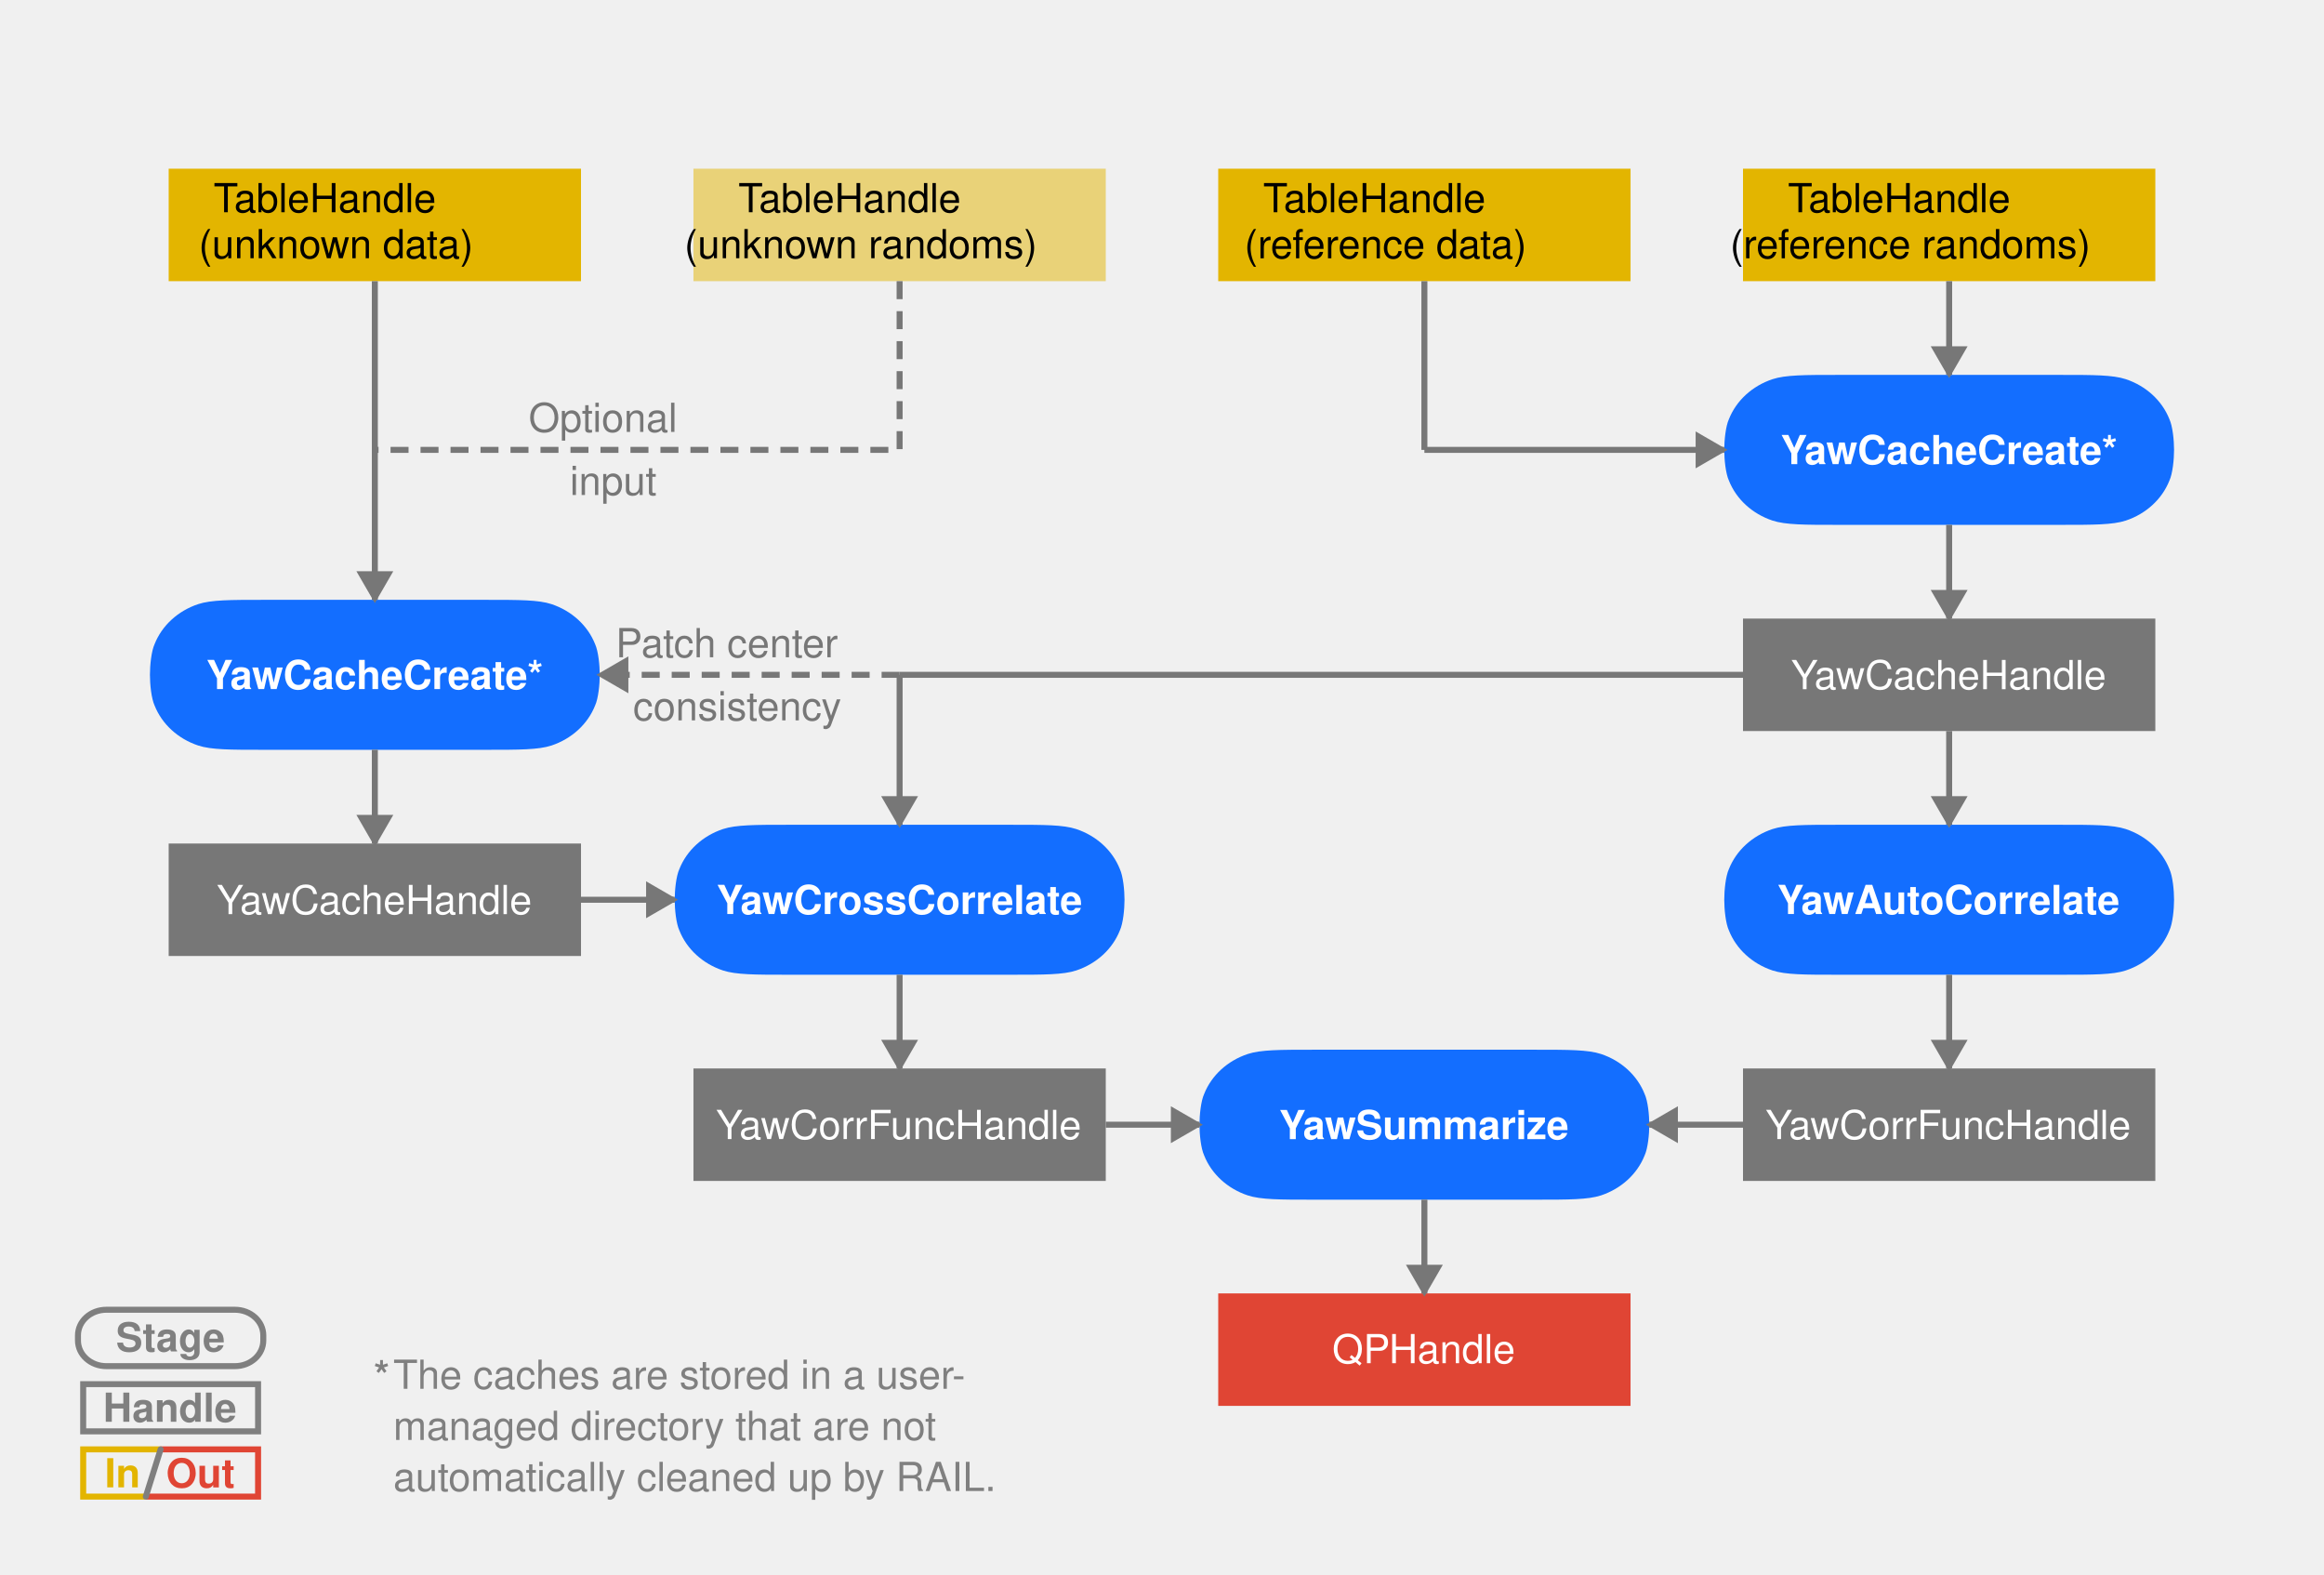
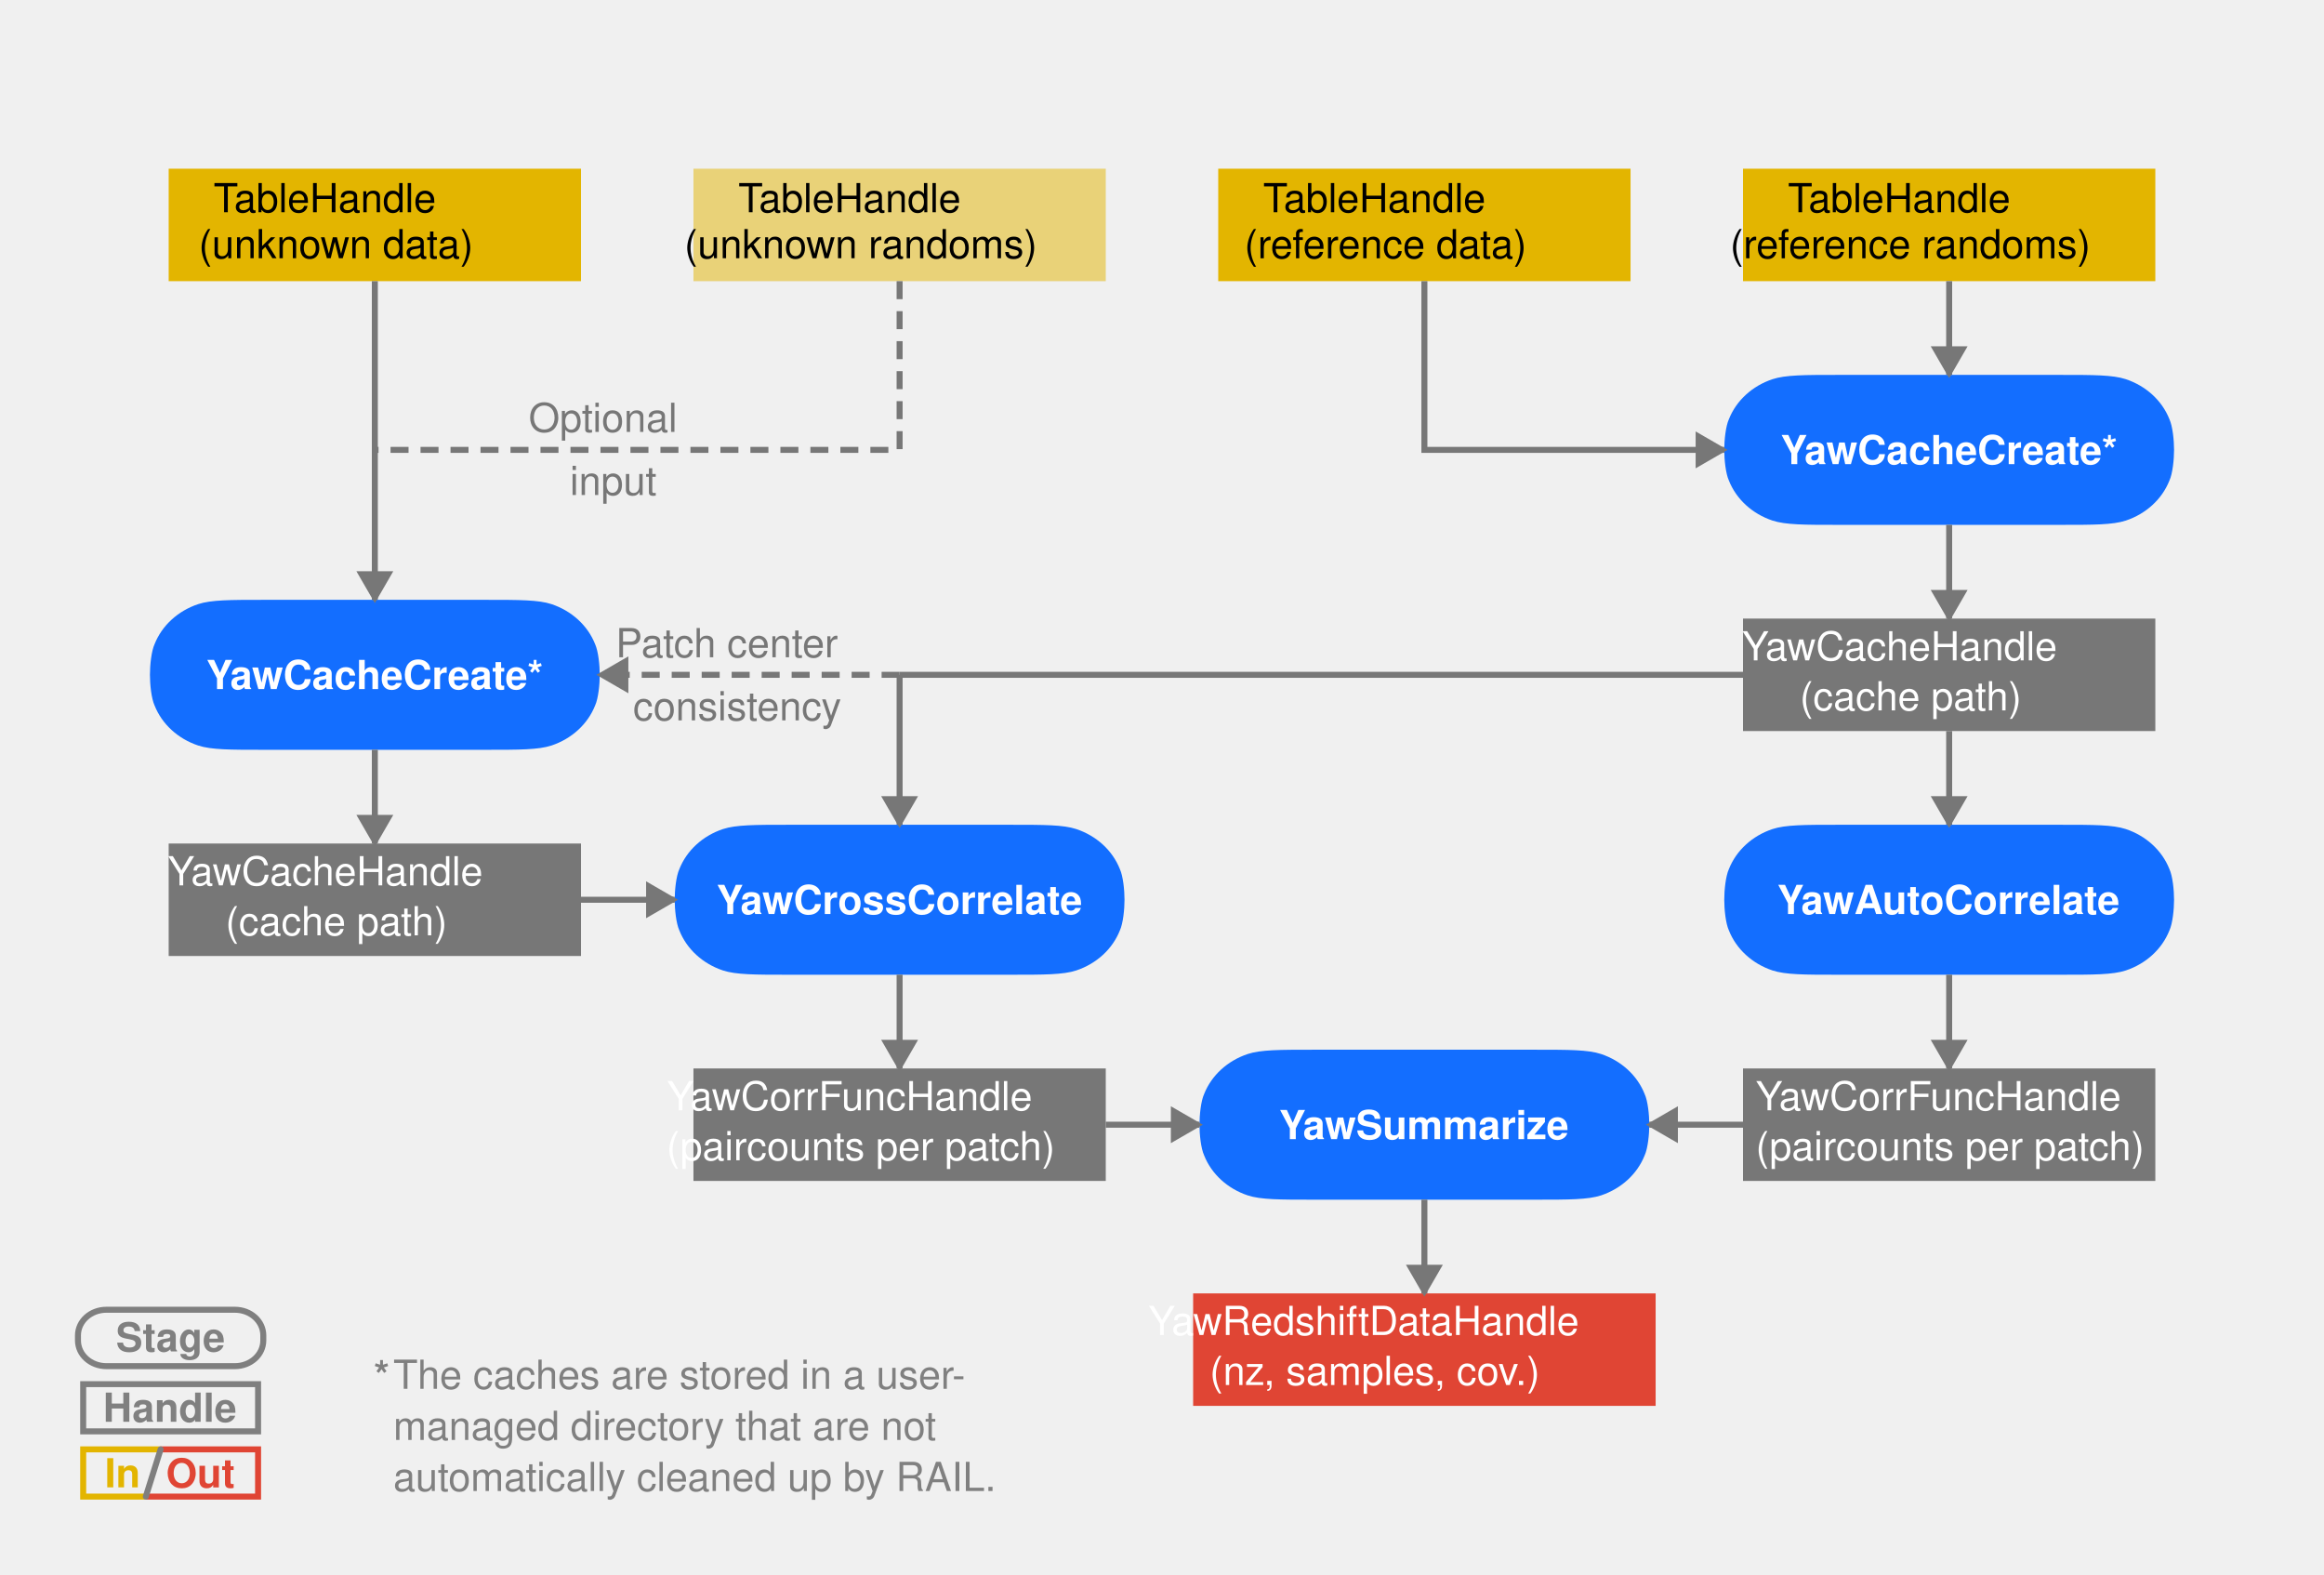
<svg xmlns="http://www.w3.org/2000/svg" width="1550" height="1050" viewBox="0 0 410.104 277.813" version="1.1" id="svg5">
  <defs id="defs2">
    <marker style="overflow:visible" id="TriangleStart" refX="3" refY="0" orient="auto-start-reverse" markerWidth="5.324" markerHeight="6.155" viewBox="0 0 5.324 6.155" preserveAspectRatio="xMidYMid">
      <path transform="scale(0.5)" style="fill:context-stroke;fill-rule:evenodd;stroke:context-stroke;stroke-width:1pt" d="M 5.77,0 -2.88,5 V -5 Z" id="path135" />
    </marker>
    <clipPath clipPathUnits="userSpaceOnUse" id="clipPath438">
      <path d="m 332.148,558 h 237.387 v 87.621 H 332.148 Z" id="path436" />
    </clipPath>
    <clipPath clipPathUnits="userSpaceOnUse" id="clipPath342">
      <path d="m 41.531,571.664 h 227.996 v 60.293 H 41.531 Z" id="path340" />
    </clipPath>
    <clipPath clipPathUnits="userSpaceOnUse" id="clipPath342-6">
      <path d="m 41.531,571.664 h 227.996 v 60.293 H 41.531 Z" id="path340-9" />
    </clipPath>
    <clipPath clipPathUnits="userSpaceOnUse" id="clipPath342-0">
      <path d="m 41.531,571.664 h 227.996 v 60.293 H 41.531 Z" id="path340-2" />
    </clipPath>
    <clipPath clipPathUnits="userSpaceOnUse" id="clipPath342-7">
      <path d="m 41.531,571.664 h 227.996 v 60.293 H 41.531 Z" id="path340-8" />
    </clipPath>
    <clipPath clipPathUnits="userSpaceOnUse" id="clipPath438-7">
      <path d="m 332.148,558 h 237.387 v 87.621 H 332.148 Z" id="path436-4" />
    </clipPath>
    <clipPath clipPathUnits="userSpaceOnUse" id="clipPath342-0-7">
      <path d="m 41.531,571.664 h 227.996 v 60.293 H 41.531 Z" id="path340-2-6" />
    </clipPath>
    <clipPath clipPathUnits="userSpaceOnUse" id="clipPath438-78">
      <path d="m 332.148,558 h 237.387 v 87.621 H 332.148 Z" id="path436-46" />
    </clipPath>
    <clipPath clipPathUnits="userSpaceOnUse" id="clipPath438-0">
      <path d="m 332.148,558 h 237.387 v 87.621 H 332.148 Z" id="path436-44" />
    </clipPath>
    <clipPath clipPathUnits="userSpaceOnUse" id="clipPath438-9">
      <path d="m 332.148,558 h 237.387 v 87.621 H 332.148 Z" id="path436-7" />
    </clipPath>
    <clipPath clipPathUnits="userSpaceOnUse" id="clipPath342-0-7-3">
      <path d="m 41.531,571.664 h 227.996 v 60.293 H 41.531 Z" id="path340-2-6-3" />
    </clipPath>
    <clipPath clipPathUnits="userSpaceOnUse" id="clipPath342-0-7-1">
      <path d="m 41.531,571.664 h 227.996 v 60.293 H 41.531 Z" id="path340-2-6-8" />
    </clipPath>
    <clipPath clipPathUnits="userSpaceOnUse" id="clipPath342-0-7-1-1">
      <path d="m 41.531,571.664 h 227.996 v 60.293 H 41.531 Z" id="path340-2-6-8-7" />
    </clipPath>
    <clipPath clipPathUnits="userSpaceOnUse" id="clipPath342-0-7-1-1-6">
      <path d="m 41.531,571.664 h 227.996 v 60.293 H 41.531 Z" id="path340-2-6-8-7-0" />
    </clipPath>
    <clipPath clipPathUnits="userSpaceOnUse" id="clipPath342-0-7-1-1-3">
      <path d="m 41.531,571.664 h 227.996 v 60.293 H 41.531 Z" id="path340-2-6-8-7-9" />
    </clipPath>
    <clipPath clipPathUnits="userSpaceOnUse" id="clipPath302">
      <path d="M 666.605,286.54 H 825.703 V 395.081 H 666.605 Z" id="path300" />
    </clipPath>
    <clipPath clipPathUnits="userSpaceOnUse" id="clipPath302-6">
      <path d="M 666.605,286.54 H 825.703 V 395.081 H 666.605 Z" id="path300-7" />
    </clipPath>
    <clipPath clipPathUnits="userSpaceOnUse" id="clipPath438-94">
      <path d="m 332.148,558 h 237.387 v 87.621 H 332.148 Z" id="path436-3" />
    </clipPath>
    <clipPath clipPathUnits="userSpaceOnUse" id="clipPath342-0-9">
      <path d="m 41.531,571.664 h 227.996 v 60.293 H 41.531 Z" id="path340-2-9" />
    </clipPath>
    <clipPath clipPathUnits="userSpaceOnUse" id="clipPath342-05">
      <path d="m 41.531,571.664 h 227.996 v 60.293 H 41.531 Z" id="path340-5" />
    </clipPath>
  </defs>
  <g id="layer1">
    <g id="g713" transform="translate(-1.884351e-6,-39.6875)">
      <g id="g336-8" style="fill:#e3b500;fill-opacity:1" transform="matrix(0.3219543,0,0,-0.3404141,201.2811,284.2398)">
        <g id="g338-3" clip-path="url(#clipPath342-0)" style="fill:#e3b500;fill-opacity:1">
          <path d="m 42.531,572.664 h 225.996 v 58.293 H 42.531 Z" style="fill:#e3b500;fill-opacity:1;fill-rule:nonzero;stroke:none" id="path344-1" />
        </g>
      </g>
      <text xml:space="preserve" style="font-style:normal;font-variant:normal;font-weight:normal;font-stretch:normal;font-size:7.056px;line-height:1.15;font-family:Helvetica;-inkscape-font-specification:Helvetica;fill:#000000;fill-opacity:1;stroke:none;stroke-width:0.265" x="251.363" y="77.137" id="text1382-0-6">
        <tspan id="tspan1380-6-9" x="251.363" y="77.137" style="font-style:normal;font-variant:normal;font-weight:normal;font-stretch:normal;font-size:7.056px;font-family:Helvetica;-inkscape-font-specification:Helvetica;text-align:center;text-anchor:middle;stroke-width:0.265">TableHandle</tspan>
        <tspan x="251.363" y="85.251" style="font-style:normal;font-variant:normal;font-weight:normal;font-stretch:normal;font-size:7.056px;font-family:Helvetica;-inkscape-font-specification:Helvetica;text-align:center;text-anchor:middle;stroke-width:0.265" id="tspan8911">(reference data)</tspan>
      </text>
    </g>
    <g id="g697">
      <g id="g336" style="fill:#e3b500;fill-opacity:1" transform="matrix(0.3219543,0,0,-0.3404141,16.07274,244.5523)">
        <g id="g338" clip-path="url(#clipPath342)" style="fill:#e3b500;fill-opacity:1">
          <path d="m 42.531,572.664 h 225.996 v 58.293 H 42.531 Z" style="fill:#e3b500;fill-opacity:1;fill-rule:nonzero;stroke:none" id="path344" />
        </g>
      </g>
      <text xml:space="preserve" style="font-style:normal;font-variant:normal;font-weight:bold;font-stretch:normal;font-size:7.056px;line-height:1.15;font-family:Helvetica;-inkscape-font-specification:'Helvetica Bold';fill:#000000;fill-opacity:1;stroke:none;stroke-width:0.265" x="66.154" y="37.45" id="text1382-0-6-4">
        <tspan id="tspan1380-6-9-8" x="66.154" y="37.45" style="font-style:normal;font-variant:normal;font-weight:normal;font-stretch:normal;font-size:7.056px;font-family:Helvetica;-inkscape-font-specification:Helvetica;text-align:center;text-anchor:middle;stroke-width:0.265">TableHandle</tspan>
        <tspan x="66.154" y="45.563" style="font-style:normal;font-variant:normal;font-weight:normal;font-stretch:normal;font-size:7.056px;font-family:Helvetica;-inkscape-font-specification:Helvetica;text-align:center;text-anchor:middle;stroke-width:0.265" id="tspan8911-3">(unknown data)</tspan>
      </text>
    </g>
    <g id="g689" transform="translate(1.2451496e-6,39.6875)">
      <g id="g432" transform="matrix(0.3372111,0,0,-0.3090165,-85.8829,265.3444)" style="fill:#4268ff;fill-opacity:1">
        <g id="g434" clip-path="url(#clipPath438)" style="fill:#4268ff;fill-opacity:1">
          <path d="m 392.288,644.621 h 117.106 c 16.945,0 27.113,0 33.891,-2.447 10.597,-3.857 18.945,-12.205 22.802,-22.802 1.726,-4.094 2.447,-12.188 2.447,-17.562 0,-5.373 -0.721,-13.468 -2.447,-17.561 -3.857,-10.597 -12.205,-18.945 -22.802,-22.802 C 536.508,559 526.34,559 509.395,559 H 392.288 c -16.946,0 -27.113,0 -33.891,2.447 -10.597,3.857 -18.945,12.205 -22.802,22.802 -1.726,4.094 -2.447,12.188 -2.447,17.561 0,5.373 0.721,13.468 2.447,17.562 3.857,10.597 12.205,18.945 22.802,22.802 6.778,2.447 16.945,2.447 33.891,2.447 z" style="fill:#136eff;fill-opacity:1;fill-rule:nonzero;stroke:none" id="path440" />
        </g>
      </g>
      <text xml:space="preserve" style="font-style:normal;font-variant:normal;font-weight:bold;font-stretch:normal;font-size:7.056px;line-height:1.25;font-family:Helvetica;-inkscape-font-specification:'Helvetica Bold';fill:#ffffff;fill-opacity:1;stroke:none;stroke-width:0.265" x="36.389" y="81.892" id="text1382-0-8">
        <tspan id="tspan1380-6-6" x="36.389" y="81.892" style="font-style:normal;font-variant:normal;font-weight:bold;font-stretch:normal;font-size:7.056px;font-family:Helvetica;-inkscape-font-specification:'Helvetica Bold';fill:#ffffff;fill-opacity:1;stroke-width:0.265">YawCacheCreate*</tspan>
      </text>
    </g>
    <g id="g728" transform="translate(92.60416,-39.6875)">
      <g id="g432-0" transform="matrix(0.3372111,0,0,-0.3090165,99.32544,305.0319)" style="fill:#4268ff;fill-opacity:1">
        <g id="g434-0" clip-path="url(#clipPath438-7)" style="fill:#4268ff;fill-opacity:1">
          <path d="m 392.288,644.621 h 117.106 c 16.945,0 27.113,0 33.891,-2.447 10.597,-3.857 18.945,-12.205 22.802,-22.802 1.726,-4.094 2.447,-12.188 2.447,-17.562 0,-5.373 -0.721,-13.468 -2.447,-17.561 -3.857,-10.597 -12.205,-18.945 -22.802,-22.802 C 536.508,559 526.34,559 509.395,559 H 392.288 c -16.946,0 -27.113,0 -33.891,2.447 -10.597,3.857 -18.945,12.205 -22.802,22.802 -1.726,4.094 -2.447,12.188 -2.447,17.561 0,5.373 0.721,13.468 2.447,17.562 3.857,10.597 12.205,18.945 22.802,22.802 6.778,2.447 16.945,2.447 33.891,2.447 z" style="fill:#136eff;fill-opacity:1;fill-rule:nonzero;stroke:none" id="path440-8" />
        </g>
      </g>
      <text xml:space="preserve" style="font-style:normal;font-variant:normal;font-weight:bold;font-stretch:normal;font-size:7.056px;line-height:1.25;font-family:Helvetica;-inkscape-font-specification:'Helvetica Bold';fill:#ffffff;fill-opacity:1;stroke:none;stroke-width:0.265" x="221.597" y="121.579" id="text1382-0-8-0">
        <tspan id="tspan1380-6-6-6" x="221.597" y="121.579" style="font-style:normal;font-variant:normal;font-weight:bold;font-stretch:normal;font-size:7.056px;font-family:Helvetica;-inkscape-font-specification:'Helvetica Bold';fill:#ffffff;fill-opacity:1;stroke-width:0.265">YawCacheCreate*</tspan>
      </text>
    </g>
    <g id="g654" transform="translate(92.60417)">
-       <g id="g336-8-4" style="fill:#e04534;fill-opacity:1" transform="matrix(0.3219543,0,0,-0.3404141,108.6769,442.9898)">
-         <g id="g338-3-6" clip-path="url(#clipPath342-0-7)" style="fill:#e04534;fill-opacity:1">
-           <path d="m 42.531,572.664 h 225.996 v 58.293 H 42.531 Z" style="fill:#e04534;fill-opacity:1;fill-rule:nonzero;stroke:none" id="path344-1-3" />
-         </g>
-       </g>
-       <text xml:space="preserve" style="font-style:normal;font-variant:normal;font-weight:normal;font-stretch:normal;font-size:7.056px;line-height:1.25;font-family:Helvetica;-inkscape-font-specification:Helvetica;fill:#ffffff;fill-opacity:1;stroke:none;stroke-width:0.265" x="142.489" y="240.523" id="text1382-0-32">
-         <tspan id="tspan1380-6-71" x="142.489" y="240.523" style="font-style:normal;font-variant:normal;font-weight:normal;font-stretch:normal;font-size:7.056px;font-family:Helvetica;-inkscape-font-specification:Helvetica;fill:#ffffff;fill-opacity:1;stroke-width:0.265">QPHandle</tspan>
-       </text>
+       <g id="g1530">
+         <g id="g336-8-4" style="fill:#e04534;fill-opacity:1" transform="matrix(0.361136,0,0,-0.3404141,102.583,442.9898)">
+           <g id="g338-3-6" clip-path="url(#clipPath342-0-7)" style="fill:#e04534;fill-opacity:1">
+             <path d="m 42.531,572.664 h 225.996 v 58.293 H 42.531 Z" style="fill:#e04534;fill-opacity:1;fill-rule:nonzero;stroke:none" id="path344-1-3" />
+           </g>
+         </g>
+         <text xml:space="preserve" style="font-style:normal;font-variant:normal;font-weight:normal;font-stretch:normal;font-size:7.056px;line-height:1.25;font-family:Helvetica;-inkscape-font-specification:Helvetica;letter-spacing:0px;fill:#ffffff;fill-opacity:1;stroke:none;stroke-width:0.265" x="158.831" y="235.546" id="text1382-0-32">
+           <tspan id="tspan1380-6-71" x="158.831" y="235.546" style="font-style:normal;font-variant:normal;font-weight:normal;font-stretch:normal;font-size:7.056px;font-family:Helvetica;-inkscape-font-specification:Helvetica;text-align:center;text-anchor:middle;fill:#ffffff;fill-opacity:1;stroke-width:0.265">YawRedshiftDataHandle</tspan>
+           <tspan x="158.831" y="244.366" style="font-style:normal;font-variant:normal;font-weight:normal;font-stretch:normal;font-size:7.056px;font-family:Helvetica;-inkscape-font-specification:Helvetica;text-align:center;text-anchor:middle;fill:#ffffff;fill-opacity:1;stroke-width:0.265" id="tspan1522">(nz, samples, cov.)</tspan>
+         </text>
+       </g>
    </g>
    <g id="g661" transform="translate(92.60417)">
      <g id="g432-9" transform="matrix(0.3372111,0,0,-0.3090165,6.721272,384.4069)" style="fill:#4268ff;fill-opacity:1">
        <g id="g434-7" clip-path="url(#clipPath438-9)" style="fill:#4268ff;fill-opacity:1">
          <path d="m 392.288,644.621 h 117.106 c 16.945,0 27.113,0 33.891,-2.447 10.597,-3.857 18.945,-12.205 22.802,-22.802 1.726,-4.094 2.447,-12.188 2.447,-17.562 0,-5.373 -0.721,-13.468 -2.447,-17.561 -3.857,-10.597 -12.205,-18.945 -22.802,-22.802 C 536.508,559 526.34,559 509.395,559 H 392.288 c -16.946,0 -27.113,0 -33.891,2.447 -10.597,3.857 -18.945,12.205 -22.802,22.802 -1.726,4.094 -2.447,12.188 -2.447,17.561 0,5.373 0.721,13.468 2.447,17.562 3.857,10.597 12.205,18.945 22.802,22.802 6.778,2.447 16.945,2.447 33.891,2.447 z" style="fill:#136eff;fill-opacity:1;fill-rule:nonzero;stroke:none" id="path440-1" />
        </g>
      </g>
      <text xml:space="preserve" style="font-style:normal;font-variant:normal;font-weight:bold;font-stretch:normal;font-size:7.056px;line-height:1.25;font-family:Helvetica;-inkscape-font-specification:'Helvetica Bold';fill:#ffffff;fill-opacity:1;stroke:none;stroke-width:0.265" x="133.102" y="200.985" id="text1382-0-7">
        <tspan id="tspan1380-6-10" x="133.102" y="200.985" style="font-style:normal;font-variant:normal;font-weight:bold;font-stretch:normal;font-size:7.056px;font-family:Helvetica;-inkscape-font-specification:'Helvetica Bold';fill:#ffffff;fill-opacity:1;stroke-width:0.265">YawSummarize</tspan>
      </text>
    </g>
    <g id="g749">
      <g id="g336-8-4-0-2-4" style="fill:#e3b500;fill-opacity:1" transform="matrix(0.3219543,0,0,-0.3404141,293.8852,403.3023)">
        <g id="g338-3-6-8-3-8" clip-path="url(#clipPath342-0-7-1-1-6)" style="fill:#808080;fill-opacity:1">
          <path d="m 42.531,572.664 h 225.996 v 58.293 H 42.531 Z" style="fill:#777777;fill-opacity:1;fill-rule:nonzero;stroke:none" id="path344-1-3-8-0-0" />
        </g>
      </g>
-       <text xml:space="preserve" style="font-style:normal;font-variant:normal;font-weight:normal;font-stretch:normal;font-size:7.056px;line-height:1.25;font-family:Helvetica;-inkscape-font-specification:Helvetica;fill:#000000;fill-opacity:1;stroke:none;stroke-width:0.265" x="311.555" y="200.97" id="text1382-0-80">
-         <tspan id="tspan1380-6-45" x="311.555" y="200.97" style="font-style:normal;font-variant:normal;font-weight:normal;font-stretch:normal;font-size:7.056px;font-family:Helvetica;-inkscape-font-specification:Helvetica;fill:#ffffff;fill-opacity:1;stroke-width:0.265">YawCorrFuncHandle</tspan>
+       <text xml:space="preserve" style="font-style:normal;font-variant:normal;font-weight:normal;font-stretch:normal;font-size:7.056px;line-height:1.25;font-family:Helvetica;-inkscape-font-specification:Helvetica;fill:#000000;fill-opacity:1;stroke:none;stroke-width:0.265" x="309.824" y="195.892" id="text1382-0-80">
+         <tspan id="tspan1380-6-45" x="309.824" y="195.892" style="font-style:normal;font-variant:normal;font-weight:normal;font-stretch:normal;font-size:7.056px;font-family:Helvetica;-inkscape-font-specification:Helvetica;fill:#ffffff;fill-opacity:1;stroke-width:0.265">YawCorrFuncHandle</tspan>
+         <tspan x="309.824" y="204.711" style="font-style:normal;font-variant:normal;font-weight:normal;font-stretch:normal;font-size:7.056px;font-family:Helvetica;-inkscape-font-specification:Helvetica;fill:#ffffff;fill-opacity:1;stroke-width:0.265" id="tspan655">(paircounts per patch)</tspan>
      </text>
    </g>
    <g id="g668" transform="translate(92.60417)">
      <g id="g336-8-4-0-2-45" style="fill:#e3b500;fill-opacity:1" transform="matrix(0.3219543,0,0,-0.3404141,16.07274,403.3023)">
        <g id="g338-3-6-8-3-1" clip-path="url(#clipPath342-0-7-1-1-3)" style="fill:#808080;fill-opacity:1">
          <path d="m 42.531,572.664 h 225.996 v 58.293 H 42.531 Z" style="fill:#777777;fill-opacity:1;fill-rule:nonzero;stroke:none" id="path344-1-3-8-0-1" />
        </g>
      </g>
-       <text xml:space="preserve" style="font-style:normal;font-variant:normal;font-weight:normal;font-stretch:normal;font-size:7.056px;line-height:1.25;font-family:Helvetica;-inkscape-font-specification:Helvetica;fill:#ffffff;fill-opacity:1;stroke:none;stroke-width:0.265" x="33.743" y="200.97" id="text1382-0-80-4">
-         <tspan id="tspan1380-6-45-6" x="33.743" y="200.97" style="font-style:normal;font-variant:normal;font-weight:normal;font-stretch:normal;font-size:7.056px;font-family:Helvetica;-inkscape-font-specification:Helvetica;fill:#ffffff;fill-opacity:1;stroke-width:0.265">YawCorrFuncHandle</tspan>
+       <text xml:space="preserve" style="font-style:normal;font-variant:normal;font-weight:normal;font-stretch:normal;font-size:7.056px;line-height:1.25;font-family:Helvetica;-inkscape-font-specification:Helvetica;text-align:center;text-anchor:middle;fill:#ffffff;fill-opacity:1;stroke:none;stroke-width:0.265" x="66.154" y="195.892" id="text1382-0-80-4">
+         <tspan id="tspan1380-6-45-6" x="66.154" y="195.892" style="font-style:normal;font-variant:normal;font-weight:normal;font-stretch:normal;font-size:7.056px;font-family:Helvetica;-inkscape-font-specification:Helvetica;text-align:center;text-anchor:middle;fill:#ffffff;fill-opacity:1;stroke-width:0.265">YawCorrFuncHandle</tspan>
+         <tspan x="66.154" y="204.711" style="font-style:normal;font-variant:normal;font-weight:normal;font-stretch:normal;font-size:7.056px;font-family:Helvetica;-inkscape-font-specification:Helvetica;text-align:center;text-anchor:middle;fill:#ffffff;fill-opacity:1;stroke-width:0.265" id="tspan599">(paircounts per patch)</tspan>
      </text>
    </g>
    <g id="g742">
      <g id="g432-3" transform="matrix(0.3372111,0,0,-0.3090165,191.9296,344.7194)" style="fill:#4268ff;fill-opacity:1">
        <g id="g434-3" clip-path="url(#clipPath438-0)" style="fill:#4268ff;fill-opacity:1">
          <path d="m 392.288,644.621 h 117.106 c 16.945,0 27.113,0 33.891,-2.447 10.597,-3.857 18.945,-12.205 22.802,-22.802 1.726,-4.094 2.447,-12.188 2.447,-17.562 0,-5.373 -0.721,-13.468 -2.447,-17.561 -3.857,-10.597 -12.205,-18.945 -22.802,-22.802 C 536.508,559 526.34,559 509.395,559 H 392.288 c -16.946,0 -27.113,0 -33.891,2.447 -10.597,3.857 -18.945,12.205 -22.802,22.802 -1.726,4.094 -2.447,12.188 -2.447,17.561 0,5.373 0.721,13.468 2.447,17.562 3.857,10.597 12.205,18.945 22.802,22.802 6.778,2.447 16.945,2.447 33.891,2.447 z" style="fill:#136eff;fill-opacity:1;fill-rule:nonzero;stroke:none" id="path440-2" />
        </g>
      </g>
      <text xml:space="preserve" style="font-style:normal;font-variant:normal;font-weight:bold;font-stretch:normal;font-size:7.056px;line-height:1.25;font-family:Helvetica;-inkscape-font-specification:'Helvetica Bold';fill:#ffffff;fill-opacity:1;stroke:none;stroke-width:0.265" x="313.612" y="161.267" id="text1382-0-5">
        <tspan id="tspan1380-6-08" x="313.612" y="161.267" style="font-style:normal;font-variant:normal;font-weight:bold;font-stretch:normal;font-size:7.056px;font-family:Helvetica;-inkscape-font-specification:'Helvetica Bold';fill:#ffffff;fill-opacity:1;stroke-width:0.265">YawAutoCorrelate</tspan>
      </text>
    </g>
    <g id="g675" transform="translate(92.60417)">
      <g id="g432-8" transform="matrix(0.3372111,0,0,-0.3090165,-85.8829,344.7194)" style="fill:#4268ff;fill-opacity:1">
        <g id="g434-2" clip-path="url(#clipPath438-78)" style="fill:#4268ff;fill-opacity:1">
          <path d="m 392.288,644.621 h 117.106 c 16.945,0 27.113,0 33.891,-2.447 10.597,-3.857 18.945,-12.205 22.802,-22.802 1.726,-4.094 2.447,-12.188 2.447,-17.562 0,-5.373 -0.721,-13.468 -2.447,-17.561 -3.857,-10.597 -12.205,-18.945 -22.802,-22.802 C 536.508,559 526.34,559 509.395,559 H 392.288 c -16.946,0 -27.113,0 -33.891,2.447 -10.597,3.857 -18.945,12.205 -22.802,22.802 -1.726,4.094 -2.447,12.188 -2.447,17.561 0,5.373 0.721,13.468 2.447,17.562 3.857,10.597 12.205,18.945 22.802,22.802 6.778,2.447 16.945,2.447 33.891,2.447 z" style="fill:#136eff;fill-opacity:1;fill-rule:nonzero;stroke:none" id="path440-3" />
        </g>
      </g>
      <text xml:space="preserve" style="font-style:normal;font-variant:normal;font-weight:bold;font-stretch:normal;font-size:7.056px;line-height:1.25;font-family:Helvetica;-inkscape-font-specification:'Helvetica Bold';fill:#ffffff;fill-opacity:1;stroke:none;stroke-width:0.265" x="33.832" y="161.267" id="text1382-0-05">
        <tspan id="tspan1380-6-2" x="33.832" y="161.267" style="font-style:normal;font-variant:normal;font-weight:bold;font-stretch:normal;font-size:7.056px;font-family:Helvetica;-inkscape-font-specification:'Helvetica Bold';fill:#ffffff;fill-opacity:1;stroke-width:0.265">YawCrossCorrelate</tspan>
      </text>
    </g>
    <g id="g735" transform="translate(92.60416,-39.6875)">
      <g id="g336-8-4-0-2" style="fill:#808080;fill-opacity:1" transform="matrix(0.3219543,0,0,-0.3404141,201.2811,363.6148)">
        <g id="g338-3-6-8-3" clip-path="url(#clipPath342-0-7-1-1)" style="fill:#808080;fill-opacity:1">
          <path d="m 42.531,572.664 h 225.996 v 58.293 H 42.531 Z" style="fill:#777777;fill-opacity:1;fill-rule:nonzero;stroke:none" id="path344-1-3-8-0" />
        </g>
      </g>
-       <text xml:space="preserve" style="font-style:normal;font-variant:normal;font-weight:normal;font-stretch:normal;font-size:7.056px;line-height:1.25;font-family:Helvetica;-inkscape-font-specification:Helvetica;fill:#000000;fill-opacity:1;stroke:none;stroke-width:0.265" x="223.456" y="161.284" id="text1382-0-3">
-         <tspan id="tspan1380-6-11" x="223.456" y="161.284" style="font-style:normal;font-variant:normal;font-weight:normal;font-stretch:normal;font-size:7.056px;font-family:Helvetica;-inkscape-font-specification:Helvetica;fill:#ffffff;fill-opacity:1;stroke-width:0.265">YawCacheHandle</tspan>
+       <text xml:space="preserve" style="font-style:normal;font-variant:normal;font-weight:normal;font-stretch:normal;font-size:7.056px;line-height:1.25;font-family:Helvetica;-inkscape-font-specification:Helvetica;text-align:center;text-anchor:middle;fill:#000000;fill-opacity:1;stroke:none;stroke-width:0.265" x="251.435" y="156.204" id="text1382-0-3">
+         <tspan id="tspan1380-6-11" x="251.435" y="156.204" style="font-style:normal;font-variant:normal;font-weight:normal;font-stretch:normal;font-size:7.056px;font-family:Helvetica;-inkscape-font-specification:Helvetica;text-align:center;text-anchor:middle;fill:#ffffff;fill-opacity:1;stroke-width:0.265">YawCacheHandle</tspan>
+         <tspan x="251.435" y="165.024" style="font-style:normal;font-variant:normal;font-weight:normal;font-stretch:normal;font-size:7.056px;font-family:Helvetica;-inkscape-font-specification:Helvetica;text-align:center;text-anchor:middle;fill:#ffffff;fill-opacity:1;stroke-width:0.265" id="tspan659">(cache path)</tspan>
      </text>
    </g>
    <g id="g682" transform="translate(1.1156462e-6,39.6875)">
      <g id="g336-8-4-0" style="fill:#e3b500;fill-opacity:1" transform="matrix(0.3219543,0,0,-0.3404141,16.07274,323.9273)">
        <g id="g338-3-6-8" clip-path="url(#clipPath342-0-7-1)" style="fill:#e3b500;fill-opacity:1">
          <path d="m 42.531,572.664 h 225.996 v 58.293 H 42.531 Z" style="fill:#777777;fill-opacity:1;fill-rule:nonzero;stroke:none" id="path344-1-3-8" />
        </g>
      </g>
-       <text xml:space="preserve" style="font-style:normal;font-variant:normal;font-weight:bold;font-stretch:normal;font-size:7.056px;line-height:1.25;font-family:Helvetica;-inkscape-font-specification:'Helvetica Bold';fill:#ffffff;fill-opacity:1;stroke:none;stroke-width:0.265" x="38.247" y="121.596" id="text1382-0-3-7">
-         <tspan id="tspan1380-6-11-2" x="38.247" y="121.596" style="font-style:normal;font-variant:normal;font-weight:normal;font-stretch:normal;font-size:7.056px;font-family:Helvetica;-inkscape-font-specification:Helvetica;fill:#ffffff;fill-opacity:1;stroke-width:0.265">YawCacheHandle</tspan>
+       <text xml:space="preserve" style="font-style:normal;font-variant:normal;font-weight:bold;font-stretch:normal;font-size:7.056px;line-height:1.25;font-family:Helvetica;-inkscape-font-specification:'Helvetica Bold';text-align:center;text-anchor:middle;fill:#ffffff;fill-opacity:1;stroke:none;stroke-width:0.265" x="66.227" y="116.517" id="text1382-0-3-7">
+         <tspan id="tspan1380-6-11-2" x="66.227" y="116.517" style="font-style:normal;font-variant:normal;font-weight:normal;font-stretch:normal;font-size:7.056px;font-family:Helvetica;-inkscape-font-specification:Helvetica;text-align:center;text-anchor:middle;fill:#ffffff;fill-opacity:1;stroke-width:0.265">YawCacheHandle</tspan>
+         <tspan x="66.227" y="125.336" style="font-style:normal;font-variant:normal;font-weight:normal;font-stretch:normal;font-size:7.056px;font-family:Helvetica;-inkscape-font-specification:Helvetica;text-align:center;text-anchor:middle;fill:#ffffff;fill-opacity:1;stroke-width:0.265" id="tspan657">(cache path)</tspan>
      </text>
    </g>
    <g id="g721" transform="translate(-1.8843551e-6,-39.6875)">
      <g id="g336-6" style="fill:#e3b500;fill-opacity:1" transform="matrix(0.3219543,0,0,-0.3404141,293.8852,284.2398)">
        <g id="g338-8" clip-path="url(#clipPath342-7)" style="fill:#e3b500;fill-opacity:1">
          <path d="m 42.531,572.664 h 225.996 v 58.293 H 42.531 Z" style="fill:#e3b500;fill-opacity:1;fill-rule:nonzero;stroke:none" id="path344-6" />
        </g>
      </g>
      <text xml:space="preserve" style="font-style:normal;font-variant:normal;font-weight:normal;font-stretch:normal;font-size:7.056px;line-height:1.15;font-family:Helvetica;-inkscape-font-specification:Helvetica;fill:#000000;fill-opacity:1;stroke:none;stroke-width:0.265" x="343.967" y="77.137" id="text1382-0-6-3">
        <tspan id="tspan1380-6-9-6" x="343.967" y="77.137" style="font-style:normal;font-variant:normal;font-weight:normal;font-stretch:normal;font-size:7.056px;font-family:Helvetica;-inkscape-font-specification:Helvetica;text-align:center;text-anchor:middle;stroke-width:0.265">TableHandle</tspan>
        <tspan x="343.967" y="85.251" style="font-style:normal;font-variant:normal;font-weight:normal;font-stretch:normal;font-size:7.056px;font-family:Helvetica;-inkscape-font-specification:Helvetica;text-align:center;text-anchor:middle;stroke-width:0.265" id="tspan8911-8">(reference randoms)</tspan>
      </text>
    </g>
    <g id="g1009" transform="translate(-196.9278,16.54335)">
      <text xml:space="preserve" style="font-style:normal;font-weight:normal;font-size:7.056px;line-height:1.25;font-family:sans-serif;fill:#808080;fill-opacity:1;stroke:none;stroke-width:0.265" x="266.33" y="228.494" id="text7368">
        <tspan style="font-style:normal;font-variant:normal;font-weight:normal;font-stretch:normal;font-size:7.056px;font-family:Helvetica;-inkscape-font-specification:Helvetica;fill:#808080;fill-opacity:1;stroke-width:0.265" x="266.33" y="228.494" id="tspan7370">The caches are stored in a user-</tspan>
        <tspan style="font-style:normal;font-variant:normal;font-weight:normal;font-stretch:normal;font-size:7.056px;font-family:Helvetica;-inkscape-font-specification:Helvetica;fill:#808080;fill-opacity:1;stroke-width:0.265" x="266.33" y="237.511" id="tspan7378">managed directory that are not</tspan>
        <tspan style="font-style:normal;font-variant:normal;font-weight:normal;font-stretch:normal;font-size:7.056px;font-family:Helvetica;-inkscape-font-specification:Helvetica;fill:#808080;fill-opacity:1;stroke-width:0.265" x="266.33" y="246.528" id="tspan7388">automatically cleaned up by RAIL.</tspan>
      </text>
      <text xml:space="preserve" style="font-style:normal;font-weight:normal;font-size:7.056px;line-height:1.25;font-family:sans-serif;fill:#808080;fill-opacity:1;stroke:none;stroke-width:0.265" x="262.912" y="228.568" id="text7382">
        <tspan id="tspan7380" style="font-style:normal;font-variant:normal;font-weight:bold;font-stretch:normal;font-size:7.056px;font-family:Helvetica;-inkscape-font-specification:'Helvetica Bold';fill:#808080;stroke-width:0.265" x="262.912" y="228.568">*</tspan>
      </text>
    </g>
    <g id="g1224" transform="translate(-350.4139,217.8571)">
      <g id="g9446" transform="translate(95.53271,50.30163)">
        <text xml:space="preserve" style="font-style:normal;font-variant:normal;font-weight:bold;font-stretch:normal;font-size:7.056px;line-height:1.25;font-family:Helvetica;-inkscape-font-specification:'Helvetica Bold';fill:#808080;fill-opacity:1;stroke:none;stroke-width:0.265;stroke-dasharray:none" x="275.339" y="-29.722" id="text1382-0-8-4">
          <tspan id="tspan1380-6-6-5" x="275.339" y="-29.722" style="font-style:normal;font-variant:normal;font-weight:bold;font-stretch:normal;font-size:7.056px;font-family:Helvetica;-inkscape-font-specification:'Helvetica Bold';fill:#808080;fill-opacity:1;stroke-width:0.265;stroke-dasharray:none">Stage</tspan>
        </text>
        <path id="rect9421" style="fill:none;stroke:#7f7f7f;stroke-width:1.058;stroke-linecap:round;stroke-miterlimit:20" d="m 273.658,-37.072 h 22.666 c 2.78,0 5.019,2.02 5.019,4.53 v 0.893 c 0,2.51 -2.238,4.53 -5.019,4.53 h -22.666 c -2.78,0 -5.019,-2.02 -5.019,-4.53 v -0.893 c 0,-2.51 2.238,-4.53 5.019,-4.53 z" />
      </g>
      <g id="g9441" transform="translate(95.78772,51.21551)">
        <text xml:space="preserve" style="font-style:normal;font-variant:normal;font-weight:bold;font-stretch:normal;font-size:7.056px;line-height:1.25;font-family:Helvetica;-inkscape-font-specification:'Helvetica Bold';fill:#808080;fill-opacity:1;stroke:none;stroke-width:0.265" x="272.81" y="-18.215" id="text1382-0-8-4-2">
          <tspan id="tspan1380-6-6-5-6" x="272.81" y="-18.215" style="font-style:normal;font-variant:normal;font-weight:bold;font-stretch:normal;font-size:7.056px;font-family:Helvetica;-inkscape-font-specification:'Helvetica Bold';fill:#808080;fill-opacity:1;stroke-width:0.265">Handle</tspan>
        </text>
        <rect style="fill:none;fill-opacity:1;stroke:#7f7f7f;stroke-width:1.058;stroke-linecap:round;stroke-linejoin:miter;stroke-miterlimit:20;stroke-dasharray:none;stroke-opacity:1" id="rect9436" width="30.862" height="8.332" x="269.305" y="-24.858" ry="0" />
      </g>
      <g id="g1206">
        <path id="rect9436-1" style="fill:none;stroke:#e3b500;stroke-width:1.058;stroke-linecap:butt;stroke-miterlimit:20;stroke-dasharray:none;stroke-opacity:1" d="M 376.142,46.197 H 365.093 V 37.865 H 378.755" />
        <path id="rect9436-1-2" style="fill:none;stroke:#e04534;stroke-width:1.058;stroke-linecap:butt;stroke-miterlimit:20;stroke-dasharray:none;stroke-opacity:1" d="m 376.142,46.197 h 19.813 V 37.865 H 378.755" />
        <text xml:space="preserve" style="font-style:normal;font-weight:normal;font-size:7.056px;line-height:1.25;font-family:sans-serif;fill:#e3b500;fill-opacity:1;stroke:none;stroke-width:0.265" x="368.901" y="44.57" id="text9450">
          <tspan id="tspan9448" style="font-style:normal;font-variant:normal;font-weight:bold;font-stretch:normal;font-size:7.056px;font-family:Helvetica;-inkscape-font-specification:'Helvetica Bold';fill:#e3b500;fill-opacity:1;stroke-width:0.265" x="368.901" y="44.57">In</tspan>
        </text>
        <text xml:space="preserve" style="font-style:normal;font-weight:normal;font-size:7.056px;line-height:1.25;font-family:sans-serif;fill:#e04534;fill-opacity:1;stroke:none;stroke-width:0.265" x="379.717" y="44.577" id="text9450-8">
          <tspan id="tspan9448-4" style="font-style:normal;font-variant:normal;font-weight:bold;font-stretch:normal;font-size:7.056px;font-family:Helvetica;-inkscape-font-specification:'Helvetica Bold';fill:#e04534;fill-opacity:1;stroke-width:0.265" x="379.717" y="44.577">Out</tspan>
        </text>
        <path style="fill:none;stroke:#7f7f7f;stroke-width:1.058;stroke-linecap:round;stroke-linejoin:miter;stroke-dasharray:none;stroke-opacity:1" d="m 376.142,46.197 2.614,-8.332 v 0" id="path586" />
      </g>
    </g>
    <path style="fill:none;fill-rule:evenodd;stroke:#777777;stroke-width:1.058;stroke-linecap:butt;stroke-linejoin:miter;stroke-dasharray:none;stroke-opacity:1;marker-end:url(#TriangleStart)" d="m 66.146,49.609 2e-6,56.224" id="path803" />
-     <path style="fill:none;fill-rule:evenodd;stroke:#777777;stroke-width:1.058;stroke-linecap:butt;stroke-linejoin:miter;stroke-opacity:1;stroke-dasharray:none;marker-end:url(#TriangleStart)" d="m 66.146,132.292 v 16.536" id="path805" />
-     <path style="fill:none;fill-rule:evenodd;stroke:#777777;stroke-width:1.058;stroke-linecap:butt;stroke-linejoin:miter;stroke-opacity:1;stroke-dasharray:none;marker-end:url(#TriangleStart)" d="m 158.75,171.979 v 16.536" id="path815" />
-     <path style="fill:none;fill-rule:evenodd;stroke:#777777;stroke-width:1.058;stroke-linecap:butt;stroke-linejoin:miter;stroke-opacity:1;stroke-dasharray:none;marker-end:url(#TriangleStart)" d="m 102.526,158.75 16.536,1e-5" id="path819" />
-     <path style="fill:none;fill-rule:evenodd;stroke:#777777;stroke-width:1.058;stroke-linecap:butt;stroke-linejoin:miter;stroke-opacity:1;stroke-dasharray:none;marker-end:url(#TriangleStart)" d="m 195.13,198.438 16.536,1e-5" id="path821" />
-     <path style="fill:none;fill-rule:evenodd;stroke:#777777;stroke-width:1.058;stroke-linecap:butt;stroke-linejoin:miter;stroke-opacity:1;stroke-dasharray:none;marker-end:url(#TriangleStart)" d="m 251.354,211.667 v 16.536" id="path823" />
-     <path style="fill:none;fill-rule:evenodd;stroke:#777777;stroke-width:1.058;stroke-linecap:butt;stroke-linejoin:miter;stroke-opacity:1;stroke-dasharray:none;marker-end:url(#TriangleStart)" d="m 307.578,198.438 -16.536,1e-5" id="path825" />
-     <path style="fill:none;fill-rule:evenodd;stroke:#777777;stroke-width:1.058;stroke-linecap:butt;stroke-linejoin:miter;stroke-opacity:1;stroke-dasharray:none;marker-end:url(#TriangleStart)" d="m 343.958,171.979 v 16.536" id="path827" />
-     <path style="fill:none;fill-rule:evenodd;stroke:#777777;stroke-width:1.058;stroke-linecap:butt;stroke-linejoin:miter;stroke-opacity:1;stroke-dasharray:none;marker-end:url(#TriangleStart)" d="m 343.958,128.984 v 16.536" id="path829" />
-     <path style="fill:none;fill-rule:evenodd;stroke:#777777;stroke-width:1.058;stroke-linecap:butt;stroke-linejoin:miter;stroke-opacity:1;stroke-dasharray:none;marker-end:url(#TriangleStart)" d="M 343.958,92.604 V 109.141" id="path831" />
-     <path style="fill:none;fill-rule:evenodd;stroke:#777777;stroke-width:1.058;stroke-linecap:butt;stroke-linejoin:miter;stroke-opacity:1;stroke-dasharray:none;marker-end:url(#TriangleStart)" d="M 343.958,49.609 V 66.146" id="path833" />
-     <path style="fill:none;fill-rule:evenodd;stroke:#777777;stroke-width:1.058;stroke-linecap:butt;stroke-linejoin:miter;stroke-opacity:1;stroke-dasharray:none;marker-end:url(#TriangleStart)" d="m 251.354,79.375 52.917,-3e-6" id="path837" />
-     <path style="fill:none;fill-rule:evenodd;stroke:#777777;stroke-width:1.058;stroke-linecap:butt;stroke-linejoin:miter;stroke-opacity:1;stroke-dasharray:none;marker-end:url(#TriangleStart)" d="m 158.75,119.063 v 26.458" id="path841" />
-     <path style="fill:none;stroke:#777777;stroke-width:1.058;stroke-linecap:butt;stroke-linejoin:miter;stroke-opacity:1;stroke-dasharray:none" d="m 251.354,49.609 v 29.766 0" id="path2232" />
+     <path style="fill:none;fill-rule:evenodd;stroke:#777777;stroke-width:1.058;stroke-linecap:butt;stroke-linejoin:miter;stroke-dasharray:none;stroke-opacity:1;marker-end:url(#TriangleStart)" d="m 66.146,132.292 v 16.536" id="path805" />
+     <path style="fill:none;fill-rule:evenodd;stroke:#777777;stroke-width:1.058;stroke-linecap:butt;stroke-linejoin:miter;stroke-dasharray:none;stroke-opacity:1;marker-end:url(#TriangleStart)" d="m 158.75,171.979 v 16.536" id="path815" />
+     <path style="fill:none;fill-rule:evenodd;stroke:#777777;stroke-width:1.058;stroke-linecap:butt;stroke-linejoin:miter;stroke-dasharray:none;stroke-opacity:1;marker-end:url(#TriangleStart)" d="m 102.526,158.75 16.536,1e-5" id="path819" />
+     <path style="fill:none;fill-rule:evenodd;stroke:#777777;stroke-width:1.058;stroke-linecap:butt;stroke-linejoin:miter;stroke-dasharray:none;stroke-opacity:1;marker-end:url(#TriangleStart)" d="m 195.13,198.438 16.536,1e-5" id="path821" />
+     <path style="fill:none;fill-rule:evenodd;stroke:#777777;stroke-width:1.058;stroke-linecap:butt;stroke-linejoin:miter;stroke-dasharray:none;stroke-opacity:1;marker-end:url(#TriangleStart)" d="m 251.354,211.667 v 16.536" id="path823" />
+     <path style="fill:none;fill-rule:evenodd;stroke:#777777;stroke-width:1.058;stroke-linecap:butt;stroke-linejoin:miter;stroke-dasharray:none;stroke-opacity:1;marker-end:url(#TriangleStart)" d="m 307.578,198.438 -16.536,1e-5" id="path825" />
+     <path style="fill:none;fill-rule:evenodd;stroke:#777777;stroke-width:1.058;stroke-linecap:butt;stroke-linejoin:miter;stroke-dasharray:none;stroke-opacity:1;marker-end:url(#TriangleStart)" d="m 343.958,171.979 v 16.536" id="path827" />
+     <path style="fill:none;fill-rule:evenodd;stroke:#777777;stroke-width:1.058;stroke-linecap:butt;stroke-linejoin:miter;stroke-dasharray:none;stroke-opacity:1;marker-end:url(#TriangleStart)" d="m 343.958,128.984 v 16.536" id="path829" />
+     <path style="fill:none;fill-rule:evenodd;stroke:#777777;stroke-width:1.058;stroke-linecap:butt;stroke-linejoin:miter;stroke-dasharray:none;stroke-opacity:1;marker-end:url(#TriangleStart)" d="M 343.958,92.604 V 109.141" id="path831" />
+     <path style="fill:none;fill-rule:evenodd;stroke:#777777;stroke-width:1.058;stroke-linecap:butt;stroke-linejoin:miter;stroke-dasharray:none;stroke-opacity:1;marker-end:url(#TriangleStart)" d="M 343.958,49.609 V 66.146" id="path833" />
+     <path style="fill:none;fill-rule:evenodd;stroke:#777777;stroke-width:1.058;stroke-linecap:butt;stroke-linejoin:miter;stroke-dasharray:none;stroke-opacity:1;marker-end:url(#TriangleStart)" d="m 251.354,49.609 0,29.766 52.917,-1e-6" id="path837" />
+     <path style="fill:none;fill-rule:evenodd;stroke:#777777;stroke-width:1.058;stroke-linecap:butt;stroke-linejoin:miter;stroke-dasharray:none;stroke-opacity:1;marker-end:url(#TriangleStart)" d="m 158.75,119.063 v 26.458" id="path841" />
    <text xml:space="preserve" style="font-style:normal;font-weight:normal;font-size:7.056px;line-height:1.55;font-family:sans-serif;fill:#777777;fill-opacity:1;stroke:none;stroke-width:0.265" x="134.672" y="115.964" id="text2426">
      <tspan id="tspan2424" style="font-style:normal;font-variant:normal;font-weight:normal;font-stretch:normal;font-size:7.056px;font-family:Helvetica;-inkscape-font-specification:Helvetica;text-align:center;text-anchor:middle;fill:#777777;fill-opacity:1;stroke-width:0.265" x="134.672" y="115.964">Patch center</tspan>
      <tspan style="font-style:normal;font-variant:normal;font-weight:normal;font-stretch:normal;font-size:7.056px;font-family:Helvetica;-inkscape-font-specification:Helvetica;text-align:center;text-anchor:middle;fill:#777777;fill-opacity:1;stroke-width:0.265" x="134.672" y="127.098" id="tspan2428">consistency</tspan>
    </text>
    <text xml:space="preserve" style="font-style:normal;font-weight:normal;font-size:7.056px;line-height:1.55;font-family:sans-serif;fill:#777777;fill-opacity:1;stroke:none;stroke-width:0.265" x="112.812" y="76.201" id="text2426-0">
      <tspan style="font-style:normal;font-variant:normal;font-weight:normal;font-stretch:normal;font-size:7.056px;font-family:Helvetica;-inkscape-font-specification:Helvetica;text-align:center;text-anchor:middle;fill:#777777;fill-opacity:1;stroke-width:0.265" x="112.812" y="76.201" id="tspan2428-6">Optional</tspan>
      <tspan style="font-style:normal;font-variant:normal;font-weight:normal;font-stretch:normal;font-size:7.056px;font-family:Helvetica;-inkscape-font-specification:Helvetica;text-align:center;text-anchor:middle;fill:#777777;fill-opacity:1;stroke-width:0.265" x="112.812" y="87.335" id="tspan4928">input</tspan>
    </text>
-     <path style="fill:none;fill-rule:evenodd;stroke:#777777;stroke-width:1.058;stroke-linecap:butt;stroke-linejoin:miter;stroke-opacity:1;stroke-dasharray:3.175,2.117;marker-end:url(#TriangleStart);stroke-dashoffset:0" d="m 158.75,119.063 -52.917,-1e-5" id="path2482" />
-     <path style="fill:none;fill-rule:evenodd;stroke:#777777;stroke-width:1.058;stroke-linecap:butt;stroke-linejoin:miter;stroke-opacity:1;stroke-dasharray:none" d="m 307.578,119.062 -148.828,1e-5" id="path2486" />
+     <path style="fill:none;fill-rule:evenodd;stroke:#777777;stroke-width:1.058;stroke-linecap:butt;stroke-linejoin:miter;stroke-dasharray:3.175, 2.117;stroke-dashoffset:0;stroke-opacity:1;marker-end:url(#TriangleStart)" d="m 158.75,119.063 -52.917,-1e-5" id="path2482" />
+     <path style="fill:none;fill-rule:evenodd;stroke:#777777;stroke-width:1.058;stroke-linecap:butt;stroke-linejoin:miter;stroke-dasharray:none;stroke-opacity:1" d="m 307.578,119.062 -148.828,1e-5" id="path2486" />
    <g id="g697-6" transform="translate(92.60417)">
      <g id="g336-3" style="fill:#e3b500;fill-opacity:1" transform="matrix(0.3219543,0,0,-0.3404141,16.07274,244.5523)">
        <g id="g338-2" clip-path="url(#clipPath342-05)" style="fill:#e3b500;fill-opacity:1">
          <path d="m 42.531,572.664 h 225.996 v 58.293 H 42.531 Z" style="fill:#e3b500;fill-opacity:0.5;fill-rule:nonzero;stroke:none" id="path344-68" />
        </g>
      </g>
      <text xml:space="preserve" style="font-style:normal;font-variant:normal;font-weight:bold;font-stretch:normal;font-size:7.056px;line-height:1.15;font-family:Helvetica;-inkscape-font-specification:'Helvetica Bold';fill:#000000;fill-opacity:1;stroke:none;stroke-width:0.265" x="66.154" y="37.45" id="text1382-0-6-4-9">
        <tspan id="tspan1380-6-9-8-1" x="66.154" y="37.45" style="font-style:normal;font-variant:normal;font-weight:normal;font-stretch:normal;font-size:7.056px;font-family:Helvetica;-inkscape-font-specification:Helvetica;text-align:center;text-anchor:middle;stroke-width:0.265">TableHandle</tspan>
        <tspan x="66.154" y="45.563" style="font-style:normal;font-variant:normal;font-weight:normal;font-stretch:normal;font-size:7.056px;font-family:Helvetica;-inkscape-font-specification:Helvetica;text-align:center;text-anchor:middle;stroke-width:0.265" id="tspan8911-3-4">(unknown randoms)</tspan>
      </text>
    </g>
-     <path style="fill:none;fill-rule:evenodd;stroke:#777777;stroke-width:1.058;stroke-linecap:butt;stroke-linejoin:miter;stroke-opacity:1;stroke-dasharray:3.175,2.117;stroke-dashoffset:0" d="M 158.75,49.609 V 79.375 H 66.146" id="path4821" />
+     <path style="fill:none;fill-rule:evenodd;stroke:#777777;stroke-width:1.058;stroke-linecap:butt;stroke-linejoin:miter;stroke-dasharray:3.175, 2.117;stroke-dashoffset:0;stroke-opacity:1" d="M 158.75,49.609 V 79.375 H 66.146" id="path4821" />
  </g>
</svg>
